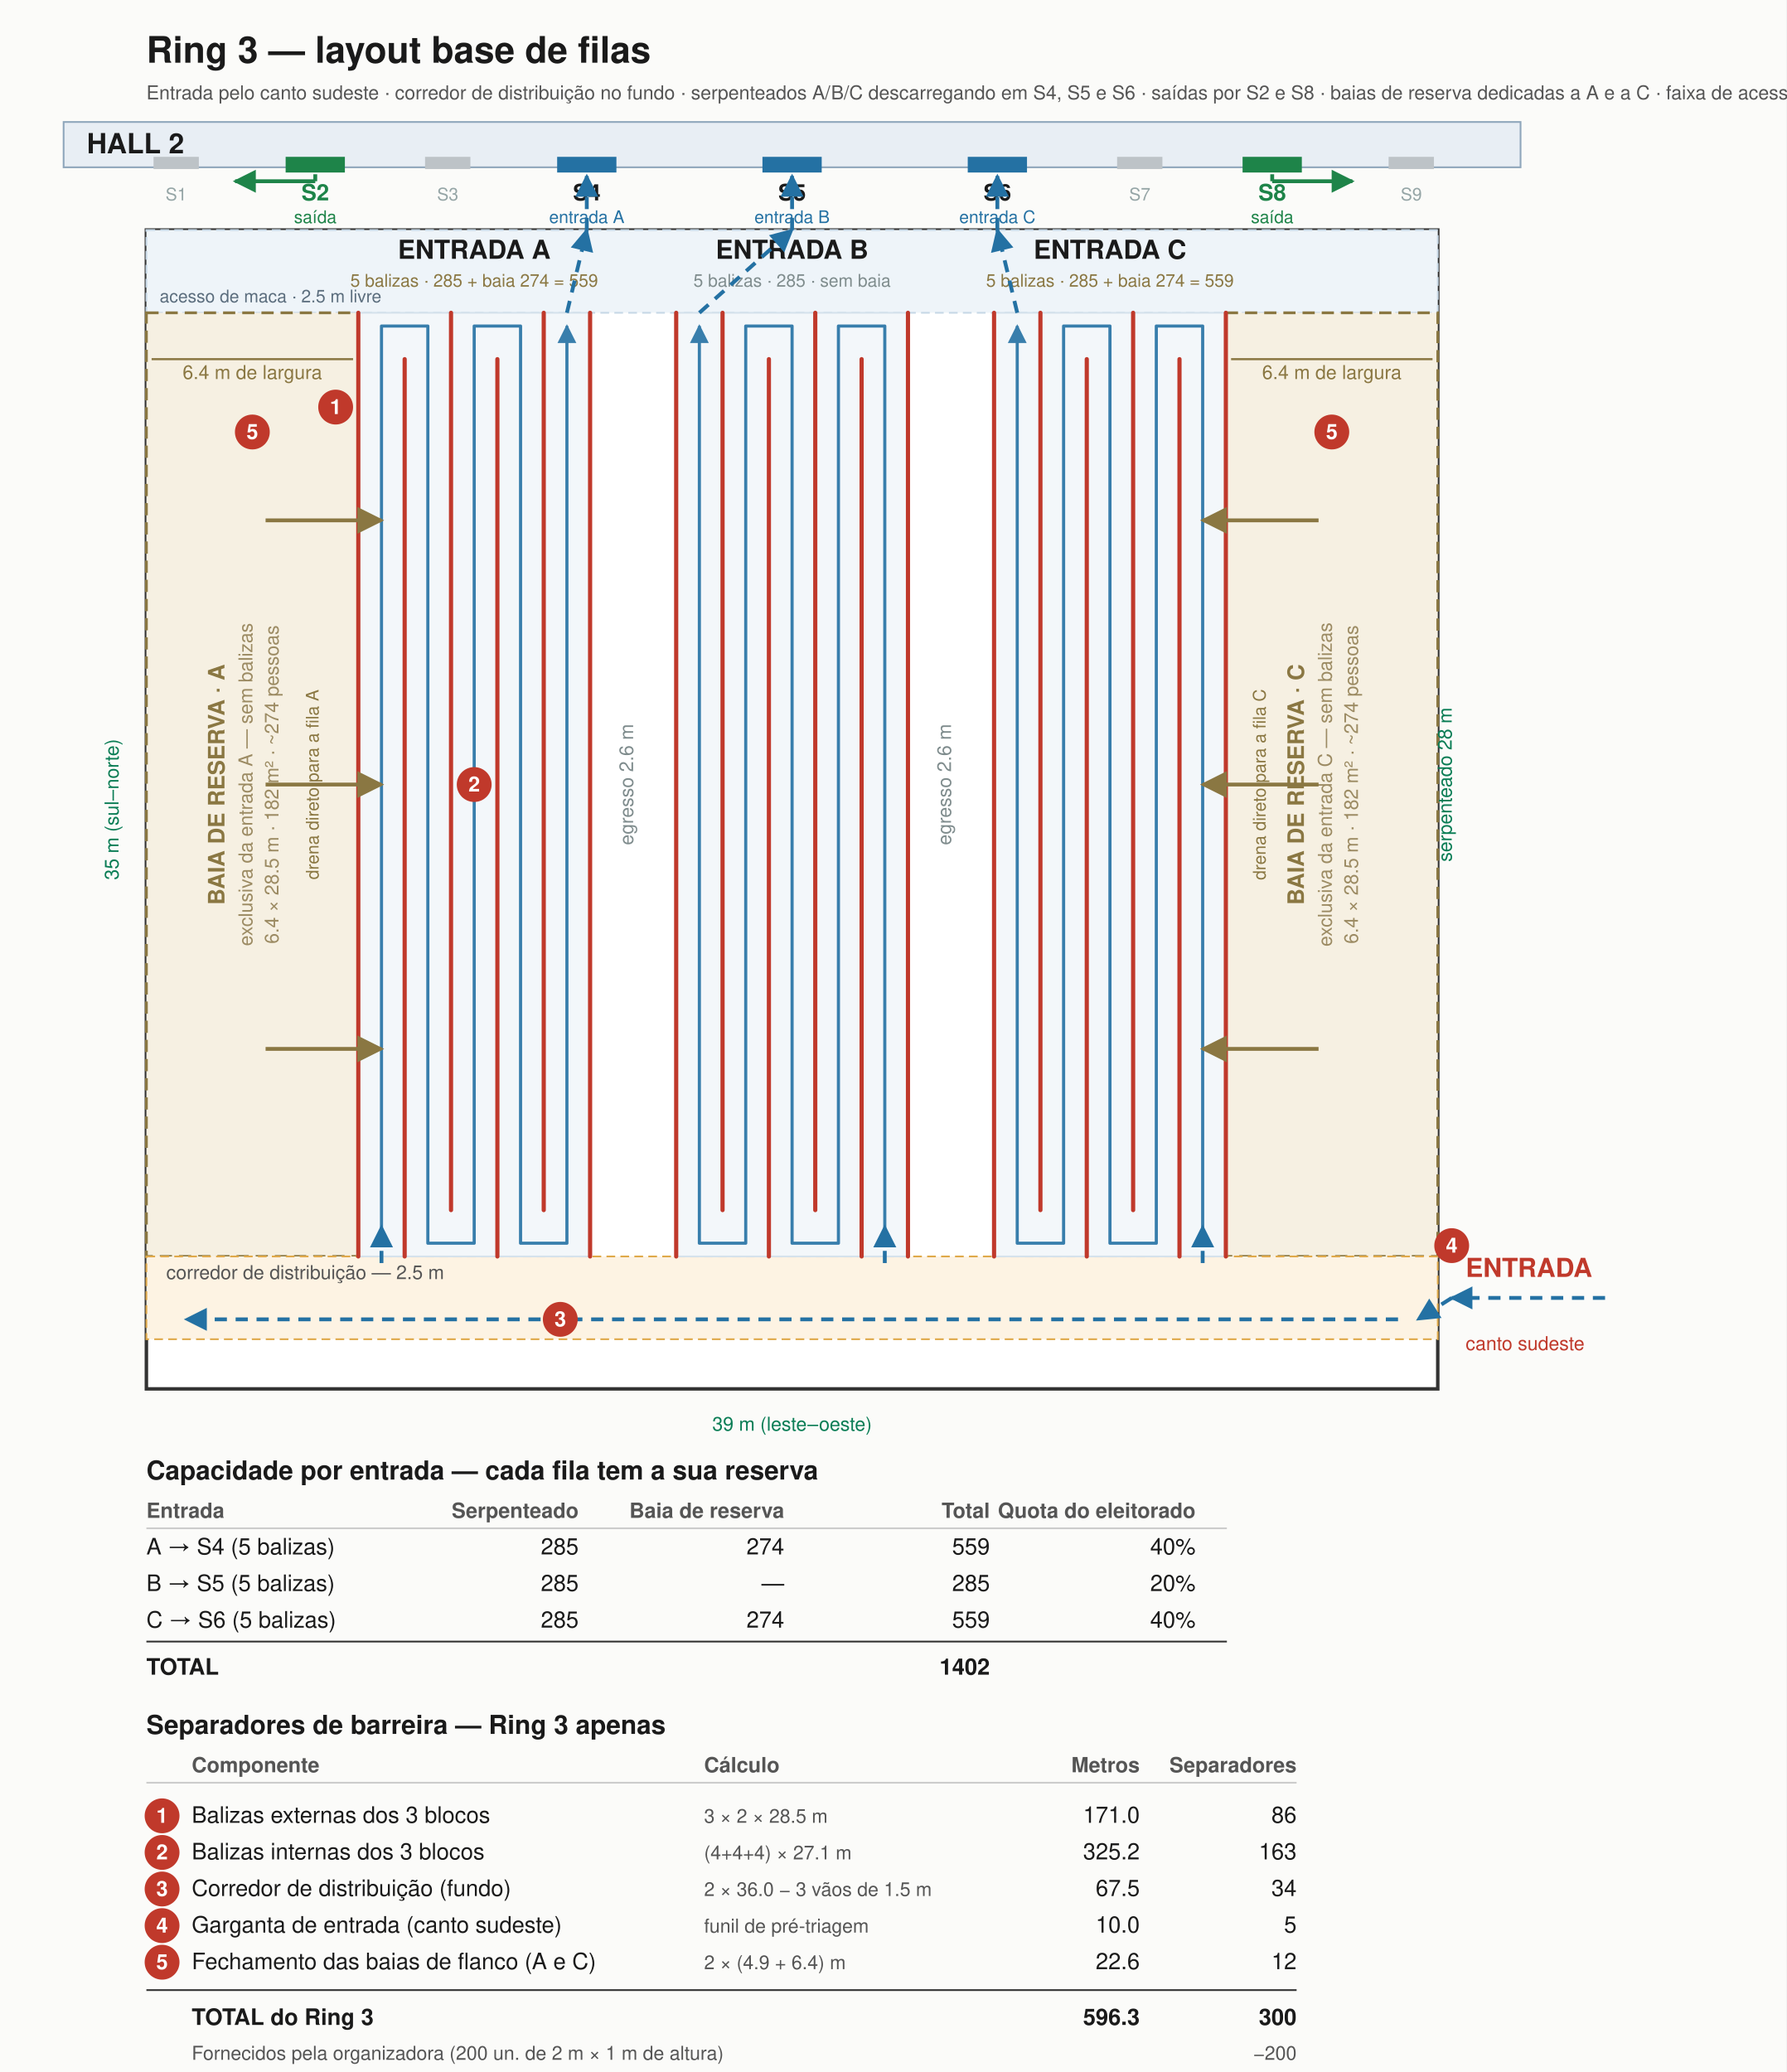
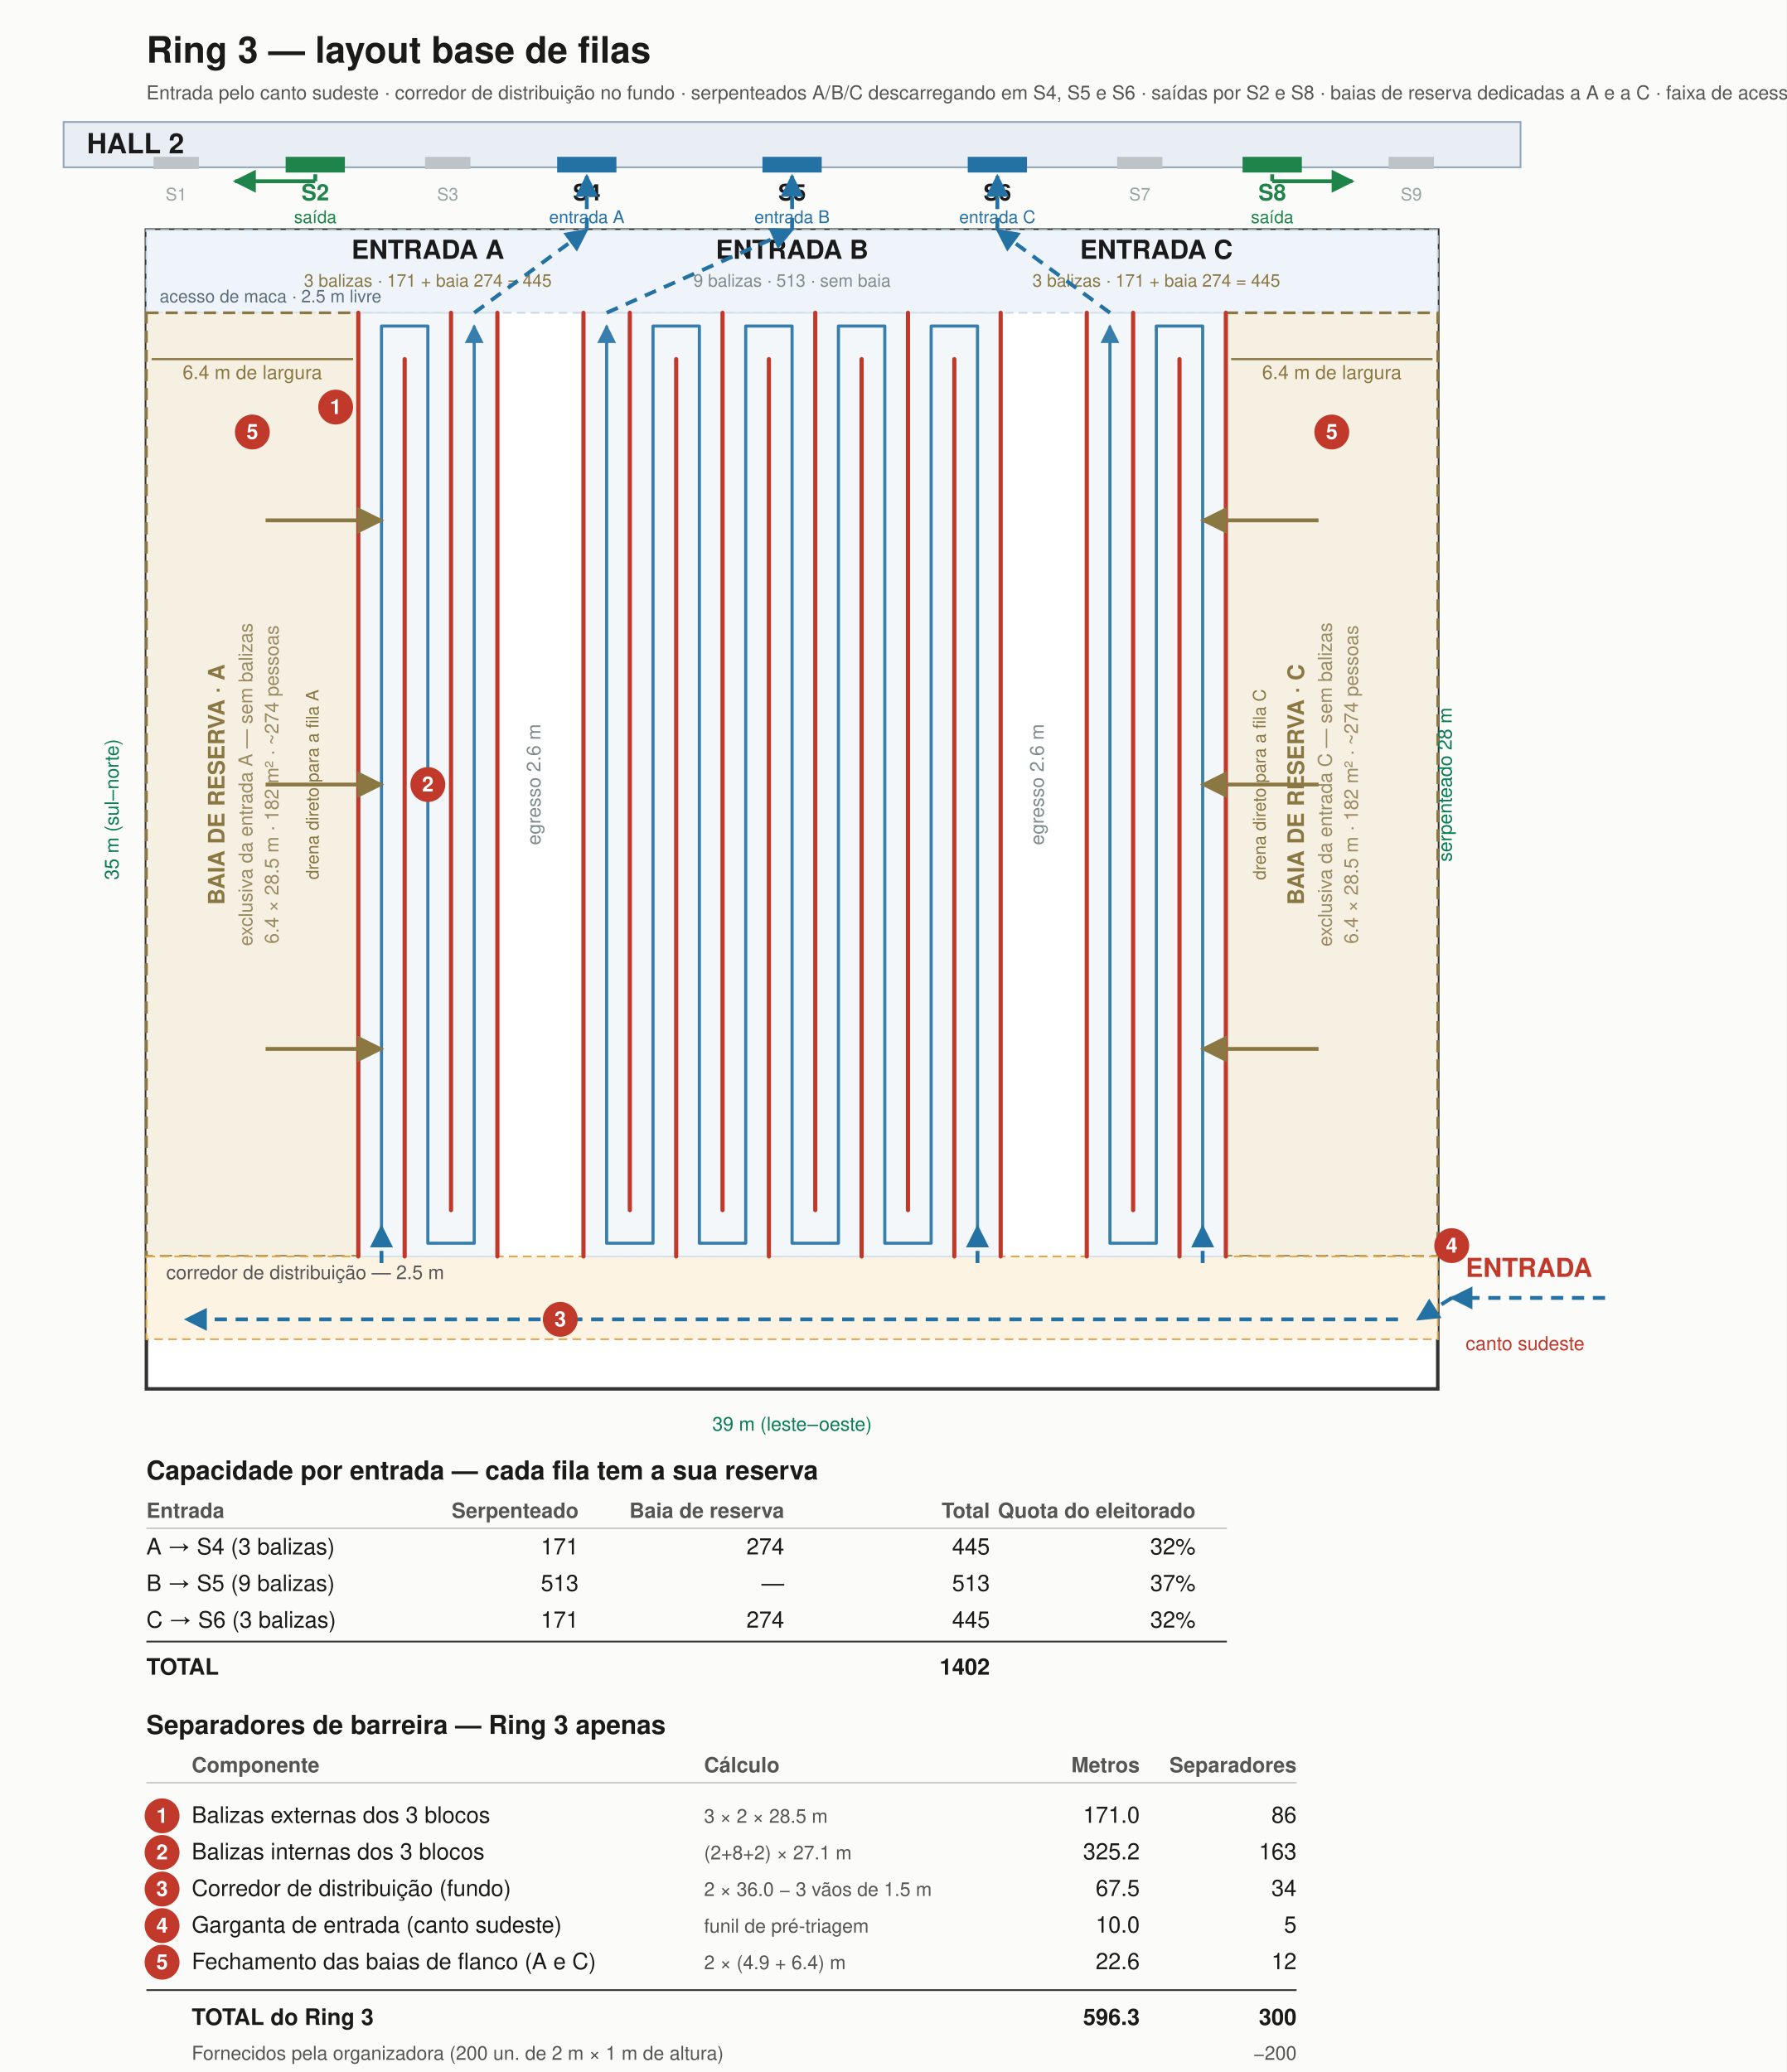
<svg xmlns="http://www.w3.org/2000/svg" width="1025" height="1189" viewBox="0 0 1025 1189" font-family="Helvetica,Arial,sans-serif">
  <defs>
    <marker id="a" viewBox="0 0 10 10" refX="9" refY="5" markerWidth="6" markerHeight="6" orient="auto">
      <path d="M0,0 L10,5 L0,10 z" fill="#2471a3" />
    </marker>
    <marker id="b" viewBox="0 0 10 10" refX="9" refY="5" markerWidth="7" markerHeight="7" orient="auto">
      <path d="M0,0 L10,5 L0,10 z" fill="#8a7742" />
    </marker>
    <marker id="e" viewBox="0 0 10 10" refX="9" refY="5" markerWidth="6" markerHeight="6" orient="auto">
      <path d="M0,0 L10,5 L0,10 z" fill="#1e8449" />
    </marker>
  </defs>
  <rect width="1025" height="1189" fill="#fbfbf9" />
  <text x="84" y="36" font-size="21" font-weight="bold" fill="#1a1a1a">Ring 3 — layout base de filas</text>
  <text x="84" y="57" font-size="11" fill="#555">Entrada pelo canto sudeste · corredor de distribuição no fundo · serpenteados A/B/C descarregando em S4, S5 e S6 · saídas por S2 e S8 · baias de reserva dedicadas a A e a C · faixa de acesso de maca ao norte</text>
  <rect x="36.5" y="70" width="836.0" height="26" fill="#e8eef4" stroke="#8fa6bb" />
  <text x="49.8" y="88" font-size="16" font-weight="bold" fill="#1a1a1a">HALL 2</text>
  <rect x="88.1" y="90" width="26" height="7" fill="#bdc3c7" />
  <text x="101.1" y="115" font-size="10" fill="#95a5a6" text-anchor="middle">S1</text>
  <rect x="163.9" y="90" width="34" height="9" fill="#1e8449" />
  <text x="180.9" y="115" font-size="13" fill="#1e8449" text-anchor="middle" font-weight="bold">S2</text>
  <text x="180.9" y="128" font-size="10" fill="#1e8449" text-anchor="middle">saída</text>
  <rect x="243.9" y="90" width="26" height="7" fill="#bdc3c7" />
  <text x="256.9" y="115" font-size="10" fill="#95a5a6" text-anchor="middle">S3</text>
  <rect x="319.7" y="90" width="34" height="9" fill="#2471a3" />
  <text x="336.7" y="115" font-size="13" fill="#1a1a1a" text-anchor="middle" font-weight="bold">S4</text>
  <text x="336.7" y="128" font-size="10" fill="#2471a3" text-anchor="middle">entrada A</text>
  <rect x="437.5" y="90" width="34" height="9" fill="#2471a3" />
  <text x="454.5" y="115" font-size="13" fill="#1a1a1a" text-anchor="middle" font-weight="bold">S5</text>
  <text x="454.5" y="128" font-size="10" fill="#2471a3" text-anchor="middle">entrada B</text>
  <rect x="555.3" y="90" width="34" height="9" fill="#2471a3" />
  <text x="572.3" y="115" font-size="13" fill="#1a1a1a" text-anchor="middle" font-weight="bold">S6</text>
  <text x="572.3" y="128" font-size="10" fill="#2471a3" text-anchor="middle">entrada C</text>
  <rect x="641.0" y="90" width="26" height="7" fill="#bdc3c7" />
  <text x="654.0" y="115" font-size="10" fill="#95a5a6" text-anchor="middle">S7</text>
  <rect x="713.0" y="90" width="34" height="9" fill="#1e8449" />
  <text x="730.0" y="115" font-size="13" fill="#1e8449" text-anchor="middle" font-weight="bold">S8</text>
  <text x="730.0" y="128" font-size="10" fill="#1e8449" text-anchor="middle">saída</text>
  <rect x="796.8" y="90" width="26" height="7" fill="#bdc3c7" />
  <text x="809.8" y="115" font-size="10" fill="#95a5a6" text-anchor="middle">S9</text>
  <rect x="84" y="132.0" width="741.0" height="665.0" fill="#fff" stroke="#333" stroke-width="2" />
  <rect x="84" y="132.0" width="741.0" height="47.5" fill="#eef4f9" stroke="#c7d8e6" stroke-dasharray="5 3" />
  <text x="91.6" y="173.5" font-size="10" fill="#5b6d7d">acesso de maca · 2.5 m livre</text>
  <rect x="84.0" y="179.5" width="121.6" height="541.5" fill="#f6f0e2" stroke="#8a7742" stroke-width="1.6" stroke-dasharray="7 4" />
  <text x="128.8" y="450.2" font-size="13" fill="#8a7742" text-anchor="middle" font-weight="bold" transform="rotate(-90 128.8 450.2)">BAIA DE RESERVA · A</text>
  <text x="144.8" y="450.2" font-size="11" fill="#9c8b63" text-anchor="middle" font-weight="normal" transform="rotate(-90 144.8 450.2)">exclusiva da entrada A — sem balizas</text>
  <text x="159.8" y="450.2" font-size="11" fill="#9c8b63" text-anchor="middle" font-weight="normal" transform="rotate(-90 159.8 450.2)">6.4 × 28.5 m · 182 m² · ~274 pessoas</text>
  <line x1="87.0" y1="206.1" x2="202.6" y2="206.1" stroke="#8a7742" stroke-width="1.2" />
  <text x="144.8" y="217.5" font-size="11" fill="#8a7742" text-anchor="middle">6.4 m de largura</text>
  <text x="182.8" y="450.2" font-size="10" fill="#8a7742" text-anchor="middle" font-weight="normal" transform="rotate(-90 182.8 450.2)">drena direto para a fila A</text>
  <circle cx="144.8" cy="247.9" r="10" fill="#c0392b" />
  <text x="144.8" y="251.9" font-size="12" font-weight="bold" fill="#fff" text-anchor="middle">5</text>
  <rect x="703.4" y="179.5" width="121.6" height="541.5" fill="#f6f0e2" stroke="#8a7742" stroke-width="1.6" stroke-dasharray="7 4" />
  <text x="748.2" y="450.2" font-size="13" fill="#8a7742" text-anchor="middle" font-weight="bold" transform="rotate(-90 748.2 450.2)">BAIA DE RESERVA · C</text>
  <text x="764.2" y="450.2" font-size="11" fill="#9c8b63" text-anchor="middle" font-weight="normal" transform="rotate(-90 764.2 450.2)">exclusiva da entrada C — sem balizas</text>
  <text x="779.2" y="450.2" font-size="11" fill="#9c8b63" text-anchor="middle" font-weight="normal" transform="rotate(-90 779.2 450.2)">6.4 × 28.5 m · 182 m² · ~274 pessoas</text>
  <line x1="706.4" y1="206.1" x2="822.0" y2="206.1" stroke="#8a7742" stroke-width="1.2" />
  <text x="764.2" y="217.5" font-size="11" fill="#8a7742" text-anchor="middle">6.4 m de largura</text>
  <text x="726.2" y="450.2" font-size="10" fill="#8a7742" text-anchor="middle" font-weight="normal" transform="rotate(-90 726.2 450.2)">drena direto para a fila C</text>
  <circle cx="764.2" cy="247.9" r="10" fill="#c0392b" />
  <text x="764.2" y="251.9" font-size="12" font-weight="bold" fill="#fff" text-anchor="middle">5</text>
  <rect x="84" y="721.0" width="741.0" height="47.5" fill="#fdf3e3" stroke="#dfa94a" stroke-dasharray="5 3" />
  <text x="95.4" y="734.0" font-size="11" fill="#555">corredor de distribuição — 2.5 m</text>
  <line x1="802.2" y1="757.1" x2="106.8" y2="757.1" stroke="#2471a3" stroke-width="2.2" fill="none" stroke-dasharray="7 5" marker-end="url(#a)" />
  <circle cx="321.5" cy="757.1" r="10" fill="#c0392b" />
  <text x="321.5" y="761.1" font-size="12" font-weight="bold" fill="#fff" text-anchor="middle">3</text>
-   <rect x="205.6" y="179.5" width="133.0" height="541.5" fill="#f3f7fa" stroke="#d5e2ec" />
+   <rect x="205.6" y="179.5" width="79.8" height="541.5" fill="#f3f7fa" stroke="#d5e2ec" />
  <line x1="205.6" y1="179.5" x2="205.6" y2="721.0" stroke="#c0392b" stroke-width="2.4" stroke-linecap="round" />
  <line x1="232.2" y1="206.1" x2="232.2" y2="721.0" stroke="#c0392b" stroke-width="2.4" stroke-linecap="round" />
  <line x1="258.8" y1="179.5" x2="258.8" y2="694.4" stroke="#c0392b" stroke-width="2.4" stroke-linecap="round" />
-   <line x1="285.4" y1="206.1" x2="285.4" y2="721.0" stroke="#c0392b" stroke-width="2.4" stroke-linecap="round" />
-   <line x1="312.0" y1="179.5" x2="312.0" y2="694.4" stroke="#c0392b" stroke-width="2.4" stroke-linecap="round" />
-   <line x1="338.6" y1="179.5" x2="338.6" y2="721.0" stroke="#c0392b" stroke-width="2.4" stroke-linecap="round" />
-   <polyline points="218.9,713.4 218.9,187.1 245.5,187.1 245.5,713.4 272.1,713.4 272.1,187.1 298.7,187.1 298.7,713.4 325.3,713.4 325.3,187.1" fill="none" stroke="#2471a3" stroke-width="1.8" stroke-linejoin="round" opacity="0.9" marker-end="url(#a)" />
-   <text x="272.1" y="148.5" font-size="15" font-weight="bold" fill="#1a1a1a" text-anchor="middle">ENTRADA A</text>
-   <text x="272.1" y="164.5" font-size="10" fill="#8a7742" text-anchor="middle">5 balizas · 285 + baia 274 = 559</text>
+   <line x1="285.4" y1="179.5" x2="285.4" y2="721.0" stroke="#c0392b" stroke-width="2.4" stroke-linecap="round" />
+   <polyline points="218.9,713.4 218.9,187.1 245.5,187.1 245.5,713.4 272.1,713.4 272.1,187.1" fill="none" stroke="#2471a3" stroke-width="1.8" stroke-linejoin="round" opacity="0.9" marker-end="url(#a)" />
+   <text x="245.5" y="148.5" font-size="15" font-weight="bold" fill="#1a1a1a" text-anchor="middle">ENTRADA A</text>
+   <text x="245.5" y="164.5" font-size="10" fill="#8a7742" text-anchor="middle">3 balizas · 171 + baia 274 = 445</text>
  <line x1="218.9" y1="724.8" x2="218.9" y2="703.9" stroke="#2471a3" stroke-width="2.2" fill="none" stroke-dasharray="7 5" marker-end="url(#a)" />
-   <line x1="325.3" y1="179.5" x2="336.7" y2="132.0" stroke="#2471a3" stroke-width="2.2" fill="none" stroke-dasharray="7 5" marker-end="url(#a)" />
+   <line x1="272.1" y1="179.5" x2="336.7" y2="132.0" stroke="#2471a3" stroke-width="2.2" fill="none" stroke-dasharray="7 5" marker-end="url(#a)" />
  <line x1="336.7" y1="132.0" x2="336.7" y2="101" stroke="#2471a3" stroke-width="2.2" fill="none" stroke-dasharray="7 5" marker-end="url(#a)" />
  <circle cx="192.6" cy="233.6" r="10" fill="#c0392b" />
  <text x="192.6" y="237.6" font-size="12" font-weight="bold" fill="#fff" text-anchor="middle">1</text>
-   <circle cx="272.1" cy="450.2" r="10" fill="#c0392b" />
-   <text x="272.1" y="454.2" font-size="12" font-weight="bold" fill="#fff" text-anchor="middle">2</text>
-   <rect x="388.0" y="179.5" width="133.0" height="541.5" fill="#f3f7fa" stroke="#d5e2ec" />
-   <line x1="521.0" y1="179.5" x2="521.0" y2="721.0" stroke="#c0392b" stroke-width="2.4" stroke-linecap="round" />
+   <circle cx="245.5" cy="450.2" r="10" fill="#c0392b" />
+   <text x="245.5" y="454.2" font-size="12" font-weight="bold" fill="#fff" text-anchor="middle">2</text>
+   <rect x="334.8" y="179.5" width="239.4" height="541.5" fill="#f3f7fa" stroke="#d5e2ec" />
+   <line x1="574.2" y1="179.5" x2="574.2" y2="721.0" stroke="#c0392b" stroke-width="2.4" stroke-linecap="round" />
+   <line x1="547.6" y1="206.1" x2="547.6" y2="721.0" stroke="#c0392b" stroke-width="2.4" stroke-linecap="round" />
+   <line x1="521.0" y1="179.5" x2="521.0" y2="694.4" stroke="#c0392b" stroke-width="2.4" stroke-linecap="round" />
  <line x1="494.4" y1="206.1" x2="494.4" y2="721.0" stroke="#c0392b" stroke-width="2.4" stroke-linecap="round" />
  <line x1="467.8" y1="179.5" x2="467.8" y2="694.4" stroke="#c0392b" stroke-width="2.4" stroke-linecap="round" />
  <line x1="441.2" y1="206.1" x2="441.2" y2="721.0" stroke="#c0392b" stroke-width="2.4" stroke-linecap="round" />
  <line x1="414.6" y1="179.5" x2="414.6" y2="694.4" stroke="#c0392b" stroke-width="2.4" stroke-linecap="round" />
-   <line x1="388.0" y1="179.5" x2="388.0" y2="721.0" stroke="#c0392b" stroke-width="2.4" stroke-linecap="round" />
-   <polyline points="507.7,713.4 507.7,187.1 481.1,187.1 481.1,713.4 454.5,713.4 454.5,187.1 427.9,187.1 427.9,713.4 401.3,713.4 401.3,187.1" fill="none" stroke="#2471a3" stroke-width="1.8" stroke-linejoin="round" opacity="0.9" marker-end="url(#a)" />
+   <line x1="388.0" y1="206.1" x2="388.0" y2="721.0" stroke="#c0392b" stroke-width="2.4" stroke-linecap="round" />
+   <line x1="361.4" y1="179.5" x2="361.4" y2="694.4" stroke="#c0392b" stroke-width="2.4" stroke-linecap="round" />
+   <line x1="334.8" y1="179.5" x2="334.8" y2="721.0" stroke="#c0392b" stroke-width="2.4" stroke-linecap="round" />
+   <polyline points="560.9,713.4 560.9,187.1 534.3,187.1 534.3,713.4 507.7,713.4 507.7,187.1 481.1,187.1 481.1,713.4 454.5,713.4 454.5,187.1 427.9,187.1 427.9,713.4 401.3,713.4 401.3,187.1 374.7,187.1 374.7,713.4 348.1,713.4 348.1,187.1" fill="none" stroke="#2471a3" stroke-width="1.8" stroke-linejoin="round" opacity="0.9" marker-end="url(#a)" />
  <text x="454.5" y="148.5" font-size="15" font-weight="bold" fill="#1a1a1a" text-anchor="middle">ENTRADA B</text>
-   <text x="454.5" y="164.5" font-size="10" fill="#7f8c8d" text-anchor="middle">5 balizas · 285 · sem baia</text>
-   <line x1="507.7" y1="724.8" x2="507.7" y2="703.9" stroke="#2471a3" stroke-width="2.2" fill="none" stroke-dasharray="7 5" marker-end="url(#a)" />
-   <line x1="401.3" y1="179.5" x2="454.5" y2="132.0" stroke="#2471a3" stroke-width="2.2" fill="none" stroke-dasharray="7 5" marker-end="url(#a)" />
+   <text x="454.5" y="164.5" font-size="10" fill="#7f8c8d" text-anchor="middle">9 balizas · 513 · sem baia</text>
+   <line x1="560.9" y1="724.8" x2="560.9" y2="703.9" stroke="#2471a3" stroke-width="2.2" fill="none" stroke-dasharray="7 5" marker-end="url(#a)" />
+   <line x1="348.1" y1="179.5" x2="454.5" y2="132.0" stroke="#2471a3" stroke-width="2.2" fill="none" stroke-dasharray="7 5" marker-end="url(#a)" />
  <line x1="454.5" y1="132.0" x2="454.5" y2="101" stroke="#2471a3" stroke-width="2.2" fill="none" stroke-dasharray="7 5" marker-end="url(#a)" />
-   <rect x="570.4" y="179.5" width="133.0" height="541.5" fill="#f3f7fa" stroke="#d5e2ec" />
+   <rect x="623.6" y="179.5" width="79.8" height="541.5" fill="#f3f7fa" stroke="#d5e2ec" />
  <line x1="703.4" y1="179.5" x2="703.4" y2="721.0" stroke="#c0392b" stroke-width="2.4" stroke-linecap="round" />
  <line x1="676.8" y1="206.1" x2="676.8" y2="721.0" stroke="#c0392b" stroke-width="2.4" stroke-linecap="round" />
  <line x1="650.2" y1="179.5" x2="650.2" y2="694.4" stroke="#c0392b" stroke-width="2.4" stroke-linecap="round" />
-   <line x1="623.6" y1="206.1" x2="623.6" y2="721.0" stroke="#c0392b" stroke-width="2.4" stroke-linecap="round" />
-   <line x1="597.0" y1="179.5" x2="597.0" y2="694.4" stroke="#c0392b" stroke-width="2.4" stroke-linecap="round" />
-   <line x1="570.4" y1="179.5" x2="570.4" y2="721.0" stroke="#c0392b" stroke-width="2.4" stroke-linecap="round" />
-   <polyline points="690.1,713.4 690.1,187.1 663.5,187.1 663.5,713.4 636.9,713.4 636.9,187.1 610.3,187.1 610.3,713.4 583.7,713.4 583.7,187.1" fill="none" stroke="#2471a3" stroke-width="1.8" stroke-linejoin="round" opacity="0.9" marker-end="url(#a)" />
-   <text x="636.9" y="148.5" font-size="15" font-weight="bold" fill="#1a1a1a" text-anchor="middle">ENTRADA C</text>
-   <text x="636.9" y="164.5" font-size="10" fill="#8a7742" text-anchor="middle">5 balizas · 285 + baia 274 = 559</text>
+   <line x1="623.6" y1="179.5" x2="623.6" y2="721.0" stroke="#c0392b" stroke-width="2.4" stroke-linecap="round" />
+   <polyline points="690.1,713.4 690.1,187.1 663.5,187.1 663.5,713.4 636.9,713.4 636.9,187.1" fill="none" stroke="#2471a3" stroke-width="1.8" stroke-linejoin="round" opacity="0.9" marker-end="url(#a)" />
+   <text x="663.5" y="148.5" font-size="15" font-weight="bold" fill="#1a1a1a" text-anchor="middle">ENTRADA C</text>
+   <text x="663.5" y="164.5" font-size="10" fill="#8a7742" text-anchor="middle">3 balizas · 171 + baia 274 = 445</text>
  <line x1="690.1" y1="724.8" x2="690.1" y2="703.9" stroke="#2471a3" stroke-width="2.2" fill="none" stroke-dasharray="7 5" marker-end="url(#a)" />
-   <line x1="583.7" y1="179.5" x2="572.3" y2="132.0" stroke="#2471a3" stroke-width="2.2" fill="none" stroke-dasharray="7 5" marker-end="url(#a)" />
+   <line x1="636.9" y1="179.5" x2="572.3" y2="132.0" stroke="#2471a3" stroke-width="2.2" fill="none" stroke-dasharray="7 5" marker-end="url(#a)" />
  <line x1="572.3" y1="132.0" x2="572.3" y2="101" stroke="#2471a3" stroke-width="2.2" fill="none" stroke-dasharray="7 5" marker-end="url(#a)" />
  <line x1="152.4" y1="601.9" x2="218.9" y2="601.9" stroke="#8a7742" stroke-width="2.2" marker-end="url(#b)" />
  <line x1="152.4" y1="450.2" x2="218.9" y2="450.2" stroke="#8a7742" stroke-width="2.2" marker-end="url(#b)" />
  <line x1="152.4" y1="298.6" x2="218.9" y2="298.6" stroke="#8a7742" stroke-width="2.2" marker-end="url(#b)" />
  <line x1="756.6" y1="601.9" x2="690.1" y2="601.9" stroke="#8a7742" stroke-width="2.2" marker-end="url(#b)" />
  <line x1="756.6" y1="450.2" x2="690.1" y2="450.2" stroke="#8a7742" stroke-width="2.2" marker-end="url(#b)" />
  <line x1="756.6" y1="298.6" x2="690.1" y2="298.6" stroke="#8a7742" stroke-width="2.2" marker-end="url(#b)" />
-   <text x="363.3" y="450.2" font-size="11" fill="#7f8c8d" text-anchor="middle" font-weight="normal" transform="rotate(-90 363.3 450.2)">egresso 2.6 m</text>
-   <text x="545.7" y="450.2" font-size="11" fill="#7f8c8d" text-anchor="middle" font-weight="normal" transform="rotate(-90 545.7 450.2)">egresso 2.6 m</text>
+   <text x="310.1" y="450.2" font-size="11" fill="#7f8c8d" text-anchor="middle" font-weight="normal" transform="rotate(-90 310.1 450.2)">egresso 2.6 m</text>
+   <text x="598.9" y="450.2" font-size="11" fill="#7f8c8d" text-anchor="middle" font-weight="normal" transform="rotate(-90 598.9 450.2)">egresso 2.6 m</text>
  <line x1="921.0" y1="744.8" x2="833.0" y2="744.8" stroke="#2471a3" stroke-width="2.2" fill="none" stroke-dasharray="7 5" marker-end="url(#a)" />
  <line x1="833.0" y1="744.8" x2="813.6" y2="757.1" stroke="#2471a3" stroke-width="2.2" fill="none" stroke-dasharray="7 5" marker-end="url(#a)" />
  <text x="841.0" y="732.75" font-size="15" font-weight="bold" fill="#c0392b">ENTRADA</text>
  <text x="841.0" y="774.75" font-size="11" fill="#c0392b">canto sudeste</text>
  <circle cx="833.0" cy="714.8" r="10" fill="#c0392b" />
  <text x="833.0" y="718.8" font-size="12" font-weight="bold" fill="#fff" text-anchor="middle">4</text>
  <line x1="180.9" y1="100" x2="180.9" y2="104" stroke="#1e8449" stroke-width="2.2" />
  <line x1="180.9" y1="104" x2="134.9" y2="104" stroke="#1e8449" stroke-width="2.2" fill="none" marker-end="url(#e)" />
  <line x1="730.0" y1="100" x2="730.0" y2="104" stroke="#1e8449" stroke-width="2.2" />
  <line x1="730.0" y1="104" x2="776.0" y2="104" stroke="#1e8449" stroke-width="2.2" fill="none" marker-end="url(#e)" />
  <text x="454.5" y="821.0" font-size="11" fill="#0a7d55" text-anchor="middle">39 m (leste–oeste)</text>
  <text x="68" y="464.5" font-size="11" fill="#0a7d55" text-anchor="middle" transform="rotate(-90 68 464.5)">35 m (sul–norte)</text>
  <text x="833.0" y="450.25" font-size="11" fill="#0a7d55" text-anchor="middle" transform="rotate(-90 833.0 450.25)">serpenteado 28 m</text>
  <text x="84" y="849.0" font-size="15" font-weight="bold" fill="#1a1a1a">Capacidade por entrada — cada fila tem a sua reserva</text>
  <text x="84" y="871.0" font-size="12" font-weight="bold" fill="#555" text-anchor="start">Entrada</text>
  <text x="332" y="871.0" font-size="12" font-weight="bold" fill="#555" text-anchor="end">Serpenteado</text>
  <text x="450" y="871.0" font-size="12" font-weight="bold" fill="#555" text-anchor="end">Baia de reserva</text>
  <text x="568" y="871.0" font-size="12" font-weight="bold" fill="#555" text-anchor="end">Total</text>
  <text x="686" y="871.0" font-size="12" font-weight="bold" fill="#555" text-anchor="end">Quota do eleitorado</text>
  <line x1="84" y1="877.0" x2="704" y2="877.0" stroke="#ccc" />
-   <text x="84" y="892.0" font-size="13" fill="#1a1a1a">A → S4 (5 balizas)</text>
-   <text x="332" y="892.0" font-size="13" fill="#1a1a1a" text-anchor="end">285</text>
+   <text x="84" y="892.0" font-size="13" fill="#1a1a1a">A → S4 (3 balizas)</text>
+   <text x="332" y="892.0" font-size="13" fill="#1a1a1a" text-anchor="end">171</text>
  <text x="450" y="892.0" font-size="13" fill="#1a1a1a" text-anchor="end">274</text>
-   <text x="568" y="892.0" font-size="13" fill="#1a1a1a" text-anchor="end">559</text>
-   <text x="686" y="892.0" font-size="13" fill="#1a1a1a" text-anchor="end">40%</text>
-   <text x="84" y="913.0" font-size="13" fill="#1a1a1a">B → S5 (5 balizas)</text>
-   <text x="332" y="913.0" font-size="13" fill="#1a1a1a" text-anchor="end">285</text>
+   <text x="568" y="892.0" font-size="13" fill="#1a1a1a" text-anchor="end">445</text>
+   <text x="686" y="892.0" font-size="13" fill="#1a1a1a" text-anchor="end">32%</text>
+   <text x="84" y="913.0" font-size="13" fill="#1a1a1a">B → S5 (9 balizas)</text>
+   <text x="332" y="913.0" font-size="13" fill="#1a1a1a" text-anchor="end">513</text>
  <text x="450" y="913.0" font-size="13" fill="#1a1a1a" text-anchor="end">—</text>
-   <text x="568" y="913.0" font-size="13" fill="#1a1a1a" text-anchor="end">285</text>
-   <text x="686" y="913.0" font-size="13" fill="#1a1a1a" text-anchor="end">20%</text>
-   <text x="84" y="934.0" font-size="13" fill="#1a1a1a">C → S6 (5 balizas)</text>
-   <text x="332" y="934.0" font-size="13" fill="#1a1a1a" text-anchor="end">285</text>
+   <text x="568" y="913.0" font-size="13" fill="#1a1a1a" text-anchor="end">513</text>
+   <text x="686" y="913.0" font-size="13" fill="#1a1a1a" text-anchor="end">37%</text>
+   <text x="84" y="934.0" font-size="13" fill="#1a1a1a">C → S6 (3 balizas)</text>
+   <text x="332" y="934.0" font-size="13" fill="#1a1a1a" text-anchor="end">171</text>
  <text x="450" y="934.0" font-size="13" fill="#1a1a1a" text-anchor="end">274</text>
-   <text x="568" y="934.0" font-size="13" fill="#1a1a1a" text-anchor="end">559</text>
-   <text x="686" y="934.0" font-size="13" fill="#1a1a1a" text-anchor="end">40%</text>
+   <text x="568" y="934.0" font-size="13" fill="#1a1a1a" text-anchor="end">445</text>
+   <text x="686" y="934.0" font-size="13" fill="#1a1a1a" text-anchor="end">32%</text>
  <line x1="84" y1="942.0" x2="704" y2="942.0" stroke="#333" />
  <text x="84" y="961.0" font-size="13" fill="#1a1a1a" font-weight="bold">TOTAL</text>
  <text x="568" y="961.0" font-size="13" fill="#1a1a1a" font-weight="bold" text-anchor="end">1402</text>
  <text x="84" y="995.0" font-size="15" font-weight="bold" fill="#1a1a1a">Separadores de barreira — Ring 3 apenas</text>
  <text x="84" y="1017.0" font-size="12" font-weight="bold" fill="#555" text-anchor="start" />
  <text x="110" y="1017.0" font-size="12" font-weight="bold" fill="#555" text-anchor="start">Componente</text>
  <text x="404" y="1017.0" font-size="12" font-weight="bold" fill="#555" text-anchor="start">Cálculo</text>
  <text x="654" y="1017.0" font-size="12" font-weight="bold" fill="#555" text-anchor="end">Metros</text>
  <text x="744" y="1017.0" font-size="12" font-weight="bold" fill="#555" text-anchor="end">Separadores</text>
  <line x1="84" y1="1023.0" x2="744" y2="1023.0" stroke="#ccc" />
  <circle cx="93.0" cy="1042.0" r="10" fill="#c0392b" />
  <text x="93.0" y="1046.0" font-size="12" font-weight="bold" fill="#fff" text-anchor="middle">1</text>
  <text x="110" y="1046.0" font-size="13" fill="#1a1a1a">Balizas externas dos 3 blocos</text>
  <text x="404" y="1046.0" font-size="11" fill="#555">3 × 2 × 28.5 m</text>
  <text x="654" y="1046.0" font-size="13" fill="#1a1a1a" text-anchor="end">171.0</text>
  <text x="744" y="1046.0" font-size="13" fill="#1a1a1a" text-anchor="end">86</text>
  <circle cx="93.0" cy="1063.0" r="10" fill="#c0392b" />
  <text x="93.0" y="1067.0" font-size="12" font-weight="bold" fill="#fff" text-anchor="middle">2</text>
  <text x="110" y="1067.0" font-size="13" fill="#1a1a1a">Balizas internas dos 3 blocos</text>
-   <text x="404" y="1067.0" font-size="11" fill="#555">(4+4+4) × 27.1 m</text>
+   <text x="404" y="1067.0" font-size="11" fill="#555">(2+8+2) × 27.1 m</text>
  <text x="654" y="1067.0" font-size="13" fill="#1a1a1a" text-anchor="end">325.2</text>
  <text x="744" y="1067.0" font-size="13" fill="#1a1a1a" text-anchor="end">163</text>
  <circle cx="93.0" cy="1084.0" r="10" fill="#c0392b" />
  <text x="93.0" y="1088.0" font-size="12" font-weight="bold" fill="#fff" text-anchor="middle">3</text>
  <text x="110" y="1088.0" font-size="13" fill="#1a1a1a">Corredor de distribuição (fundo)</text>
  <text x="404" y="1088.0" font-size="11" fill="#555">2 × 36.0 − 3 vãos de 1.5 m</text>
  <text x="654" y="1088.0" font-size="13" fill="#1a1a1a" text-anchor="end">67.5</text>
  <text x="744" y="1088.0" font-size="13" fill="#1a1a1a" text-anchor="end">34</text>
  <circle cx="93.0" cy="1105.0" r="10" fill="#c0392b" />
  <text x="93.0" y="1109.0" font-size="12" font-weight="bold" fill="#fff" text-anchor="middle">4</text>
  <text x="110" y="1109.0" font-size="13" fill="#1a1a1a">Garganta de entrada (canto sudeste)</text>
  <text x="404" y="1109.0" font-size="11" fill="#555">funil de pré-triagem</text>
  <text x="654" y="1109.0" font-size="13" fill="#1a1a1a" text-anchor="end">10.0</text>
  <text x="744" y="1109.0" font-size="13" fill="#1a1a1a" text-anchor="end">5</text>
  <circle cx="93.0" cy="1126.0" r="10" fill="#c0392b" />
  <text x="93.0" y="1130.0" font-size="12" font-weight="bold" fill="#fff" text-anchor="middle">5</text>
  <text x="110" y="1130.0" font-size="13" fill="#1a1a1a">Fechamento das baias de flanco (A e C)</text>
  <text x="404" y="1130.0" font-size="11" fill="#555">2 × (4.9 + 6.4) m</text>
  <text x="654" y="1130.0" font-size="13" fill="#1a1a1a" text-anchor="end">22.6</text>
  <text x="744" y="1130.0" font-size="13" fill="#1a1a1a" text-anchor="end">12</text>
  <line x1="84" y1="1142.0" x2="744" y2="1142.0" stroke="#333" />
  <text x="110" y="1162.0" font-size="13" fill="#1a1a1a" font-weight="bold">TOTAL do Ring 3</text>
  <text x="654" y="1162.0" font-size="13" fill="#1a1a1a" font-weight="bold" text-anchor="end">596.3</text>
  <text x="744" y="1162.0" font-size="13" fill="#1a1a1a" font-weight="bold" text-anchor="end">300</text>
  <text x="110" y="1182.0" font-size="11" fill="#555">Fornecidos pela organizadora (200 un. de 2 m × 1 m de altura)</text>
  <text x="744" y="1182.0" font-size="11" fill="#555" text-anchor="end">−200</text>
  <text x="110" y="1202.0" font-size="13" font-weight="bold" fill="#c0392b">A ADQUIRIR</text>
  <text x="744" y="1202.0" font-size="13" font-weight="bold" fill="#c0392b" text-anchor="end">100</text>
  <text x="764" y="1202.0" font-size="11" fill="#555">≈ EUR 1.302</text>
  <text x="84" y="1230.0" font-size="11" fill="#555">Cada entrada tem reserva própria: misturar as filas destruiria o roteamento da pré-triagem, já que o eleitor só vota na urna da sua seção.</text>
-   <text x="84" y="1247.0" font-size="11" fill="#555">As baias drenam direto para a baliza de entrada do seu bloco, sem passar pelo corredor de fundo. B não tem flanco, e por isso vale 20% do sítio — o ajuste é feito na atribuição das urnas, não na geometria.</text>
-   <text x="84" y="1264.0" font-size="11" fill="#555">Desvio da baliza de saída até a porta: A 0.6 m, B 2.8 m, C 0.6 m — percorrido a pe na faixa livre de 2.5 m, sem canal balizado.</text>
+   <text x="84" y="1247.0" font-size="11" fill="#555">As baias drenam direto para a baliza de entrada do seu bloco, sem passar pelo corredor de fundo. B não tem flanco, e por isso vale 37% do sítio — o ajuste é feito na atribuição das urnas, não na geometria.</text>
+   <text x="84" y="1264.0" font-size="11" fill="#555">Desvio da baliza de saída até a porta: A 3.4 m, B 5.6 m, C 3.4 m — percorrido a pe na faixa livre de 2.5 m, sem canal balizado.</text>
  <text x="84" y="1281.0" font-size="11" fill="#555">Este quantitativo cobre SOMENTE o Ring 3. O interior do Hall 2 tem necessidade própria, ainda não dimensionada.</text>
  <text x="84" y="1298.0" font-size="11" fill="#555">Posições das portas lidas na prancheta do Posto. Aferir em campo a distância do bordo oeste do Ring 3 ao canto sudoeste do Hall 2.</text>
</svg>
